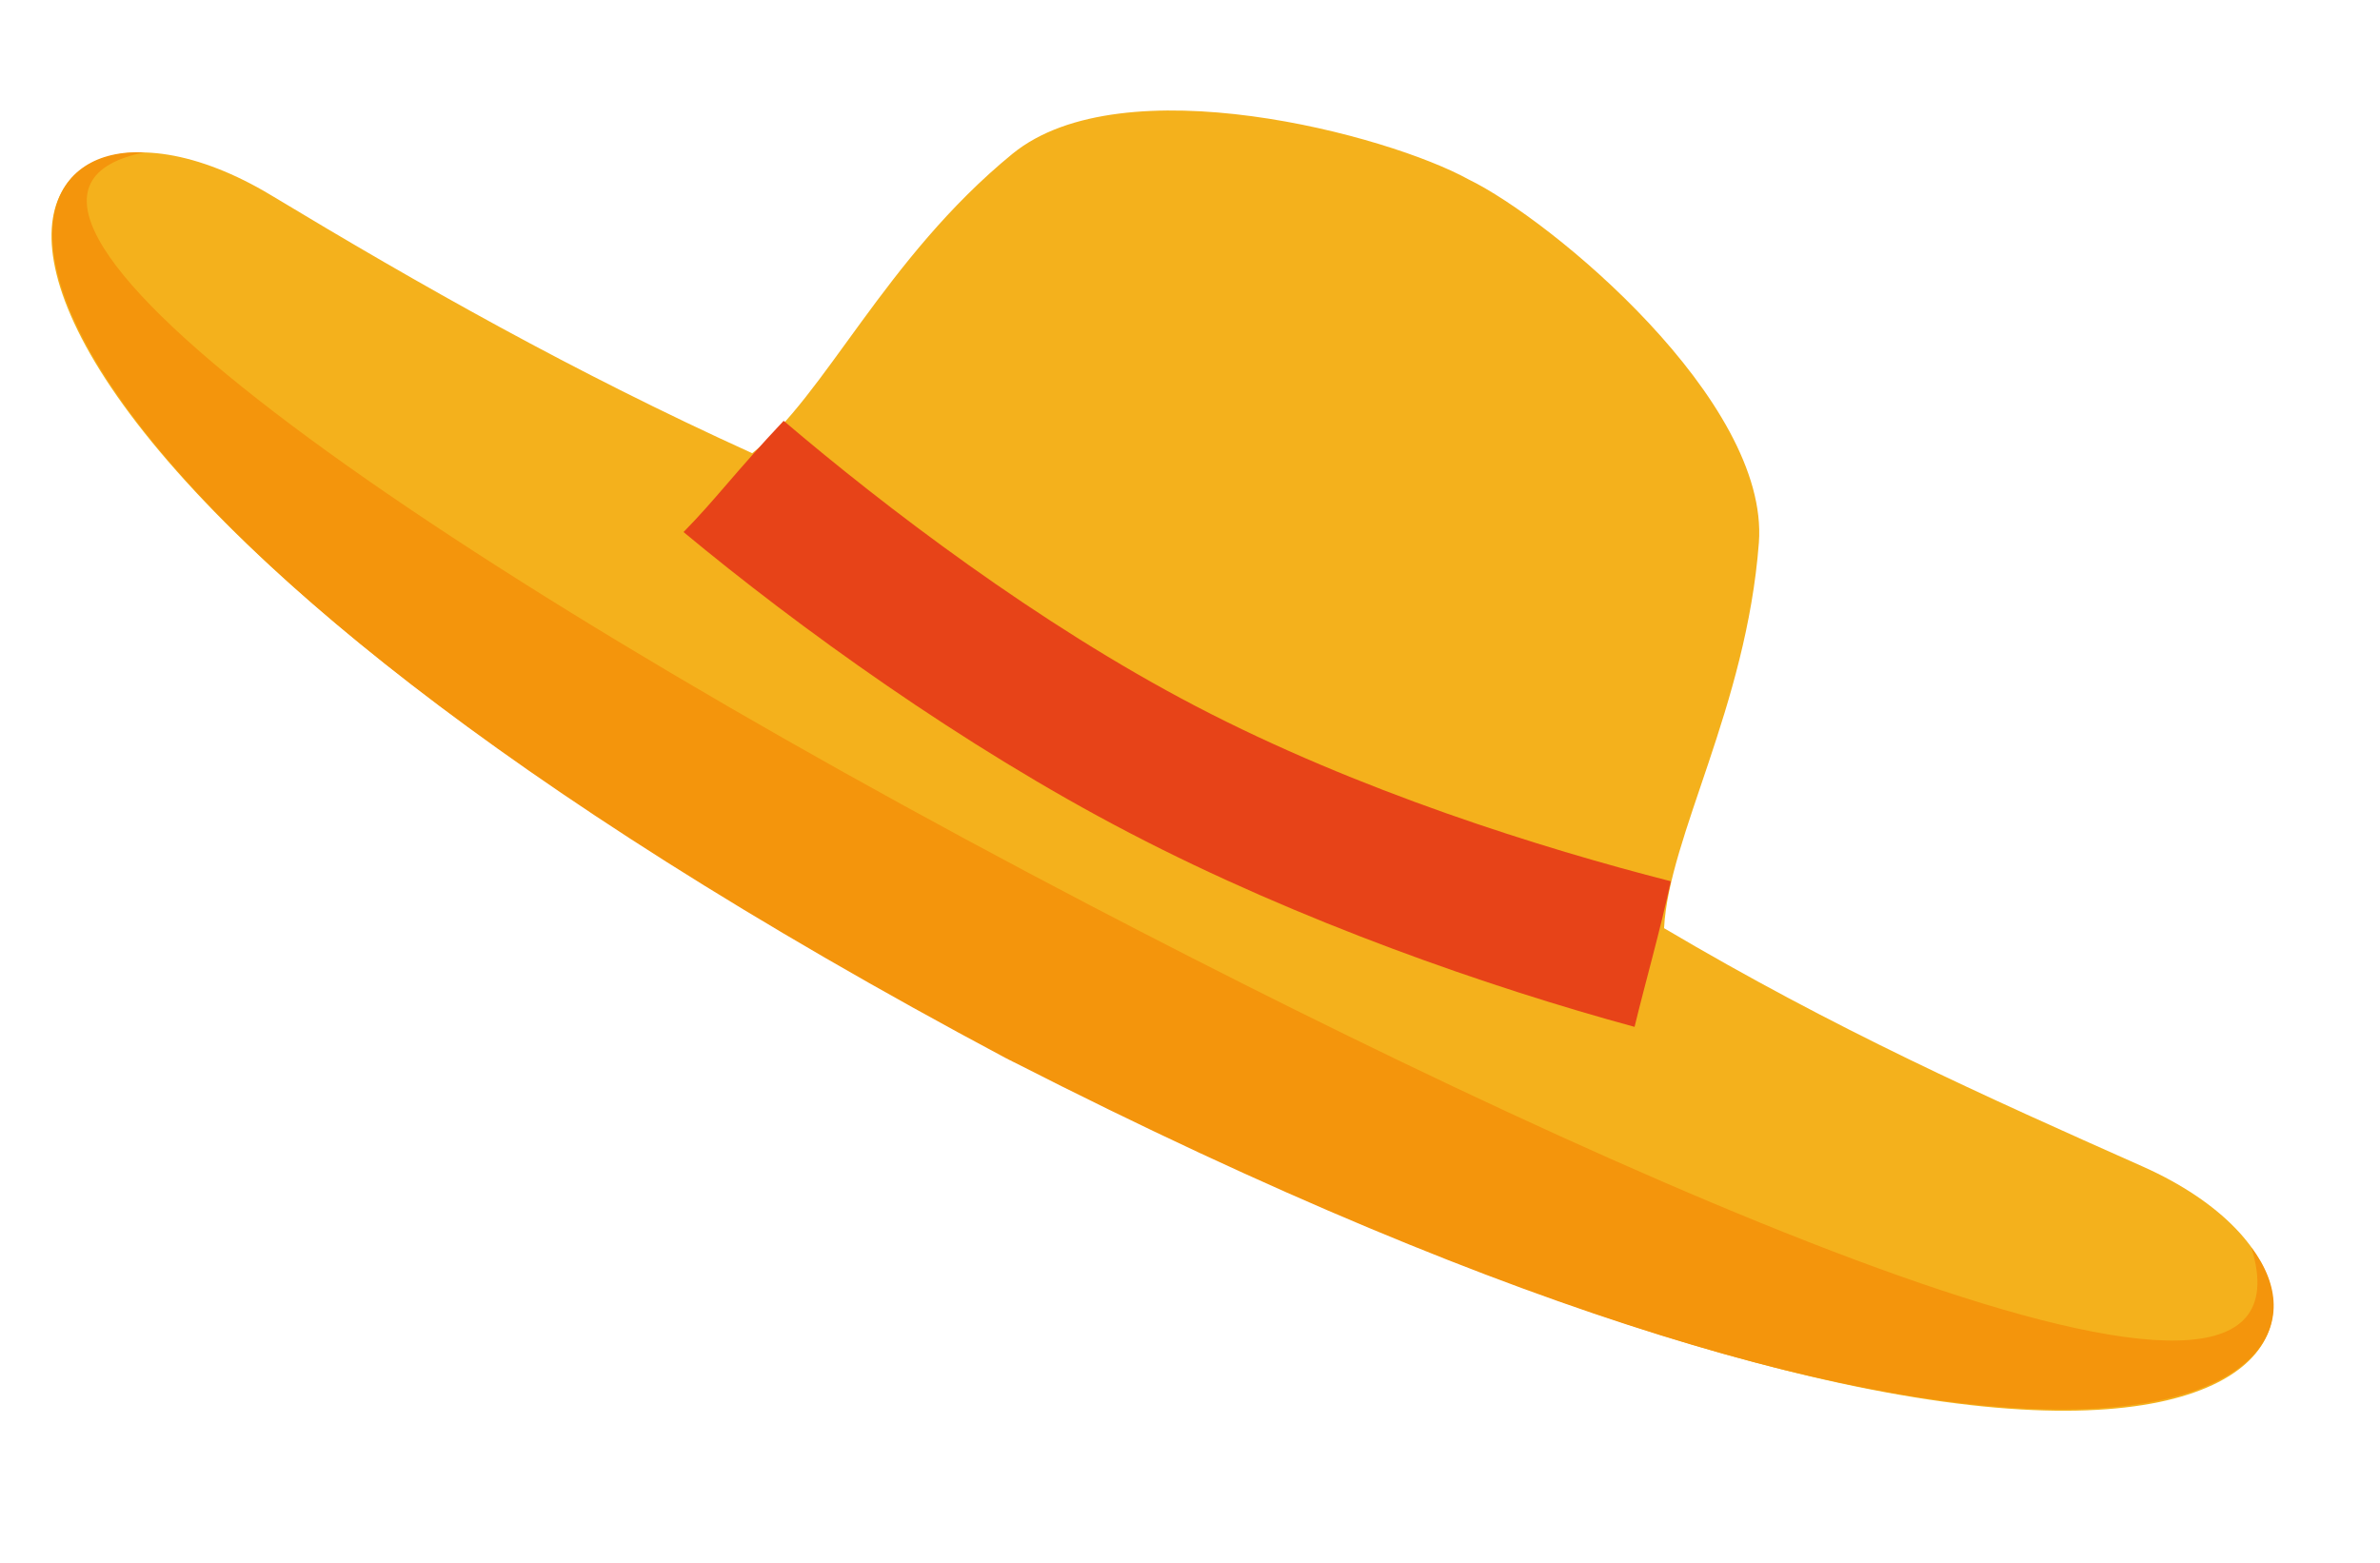
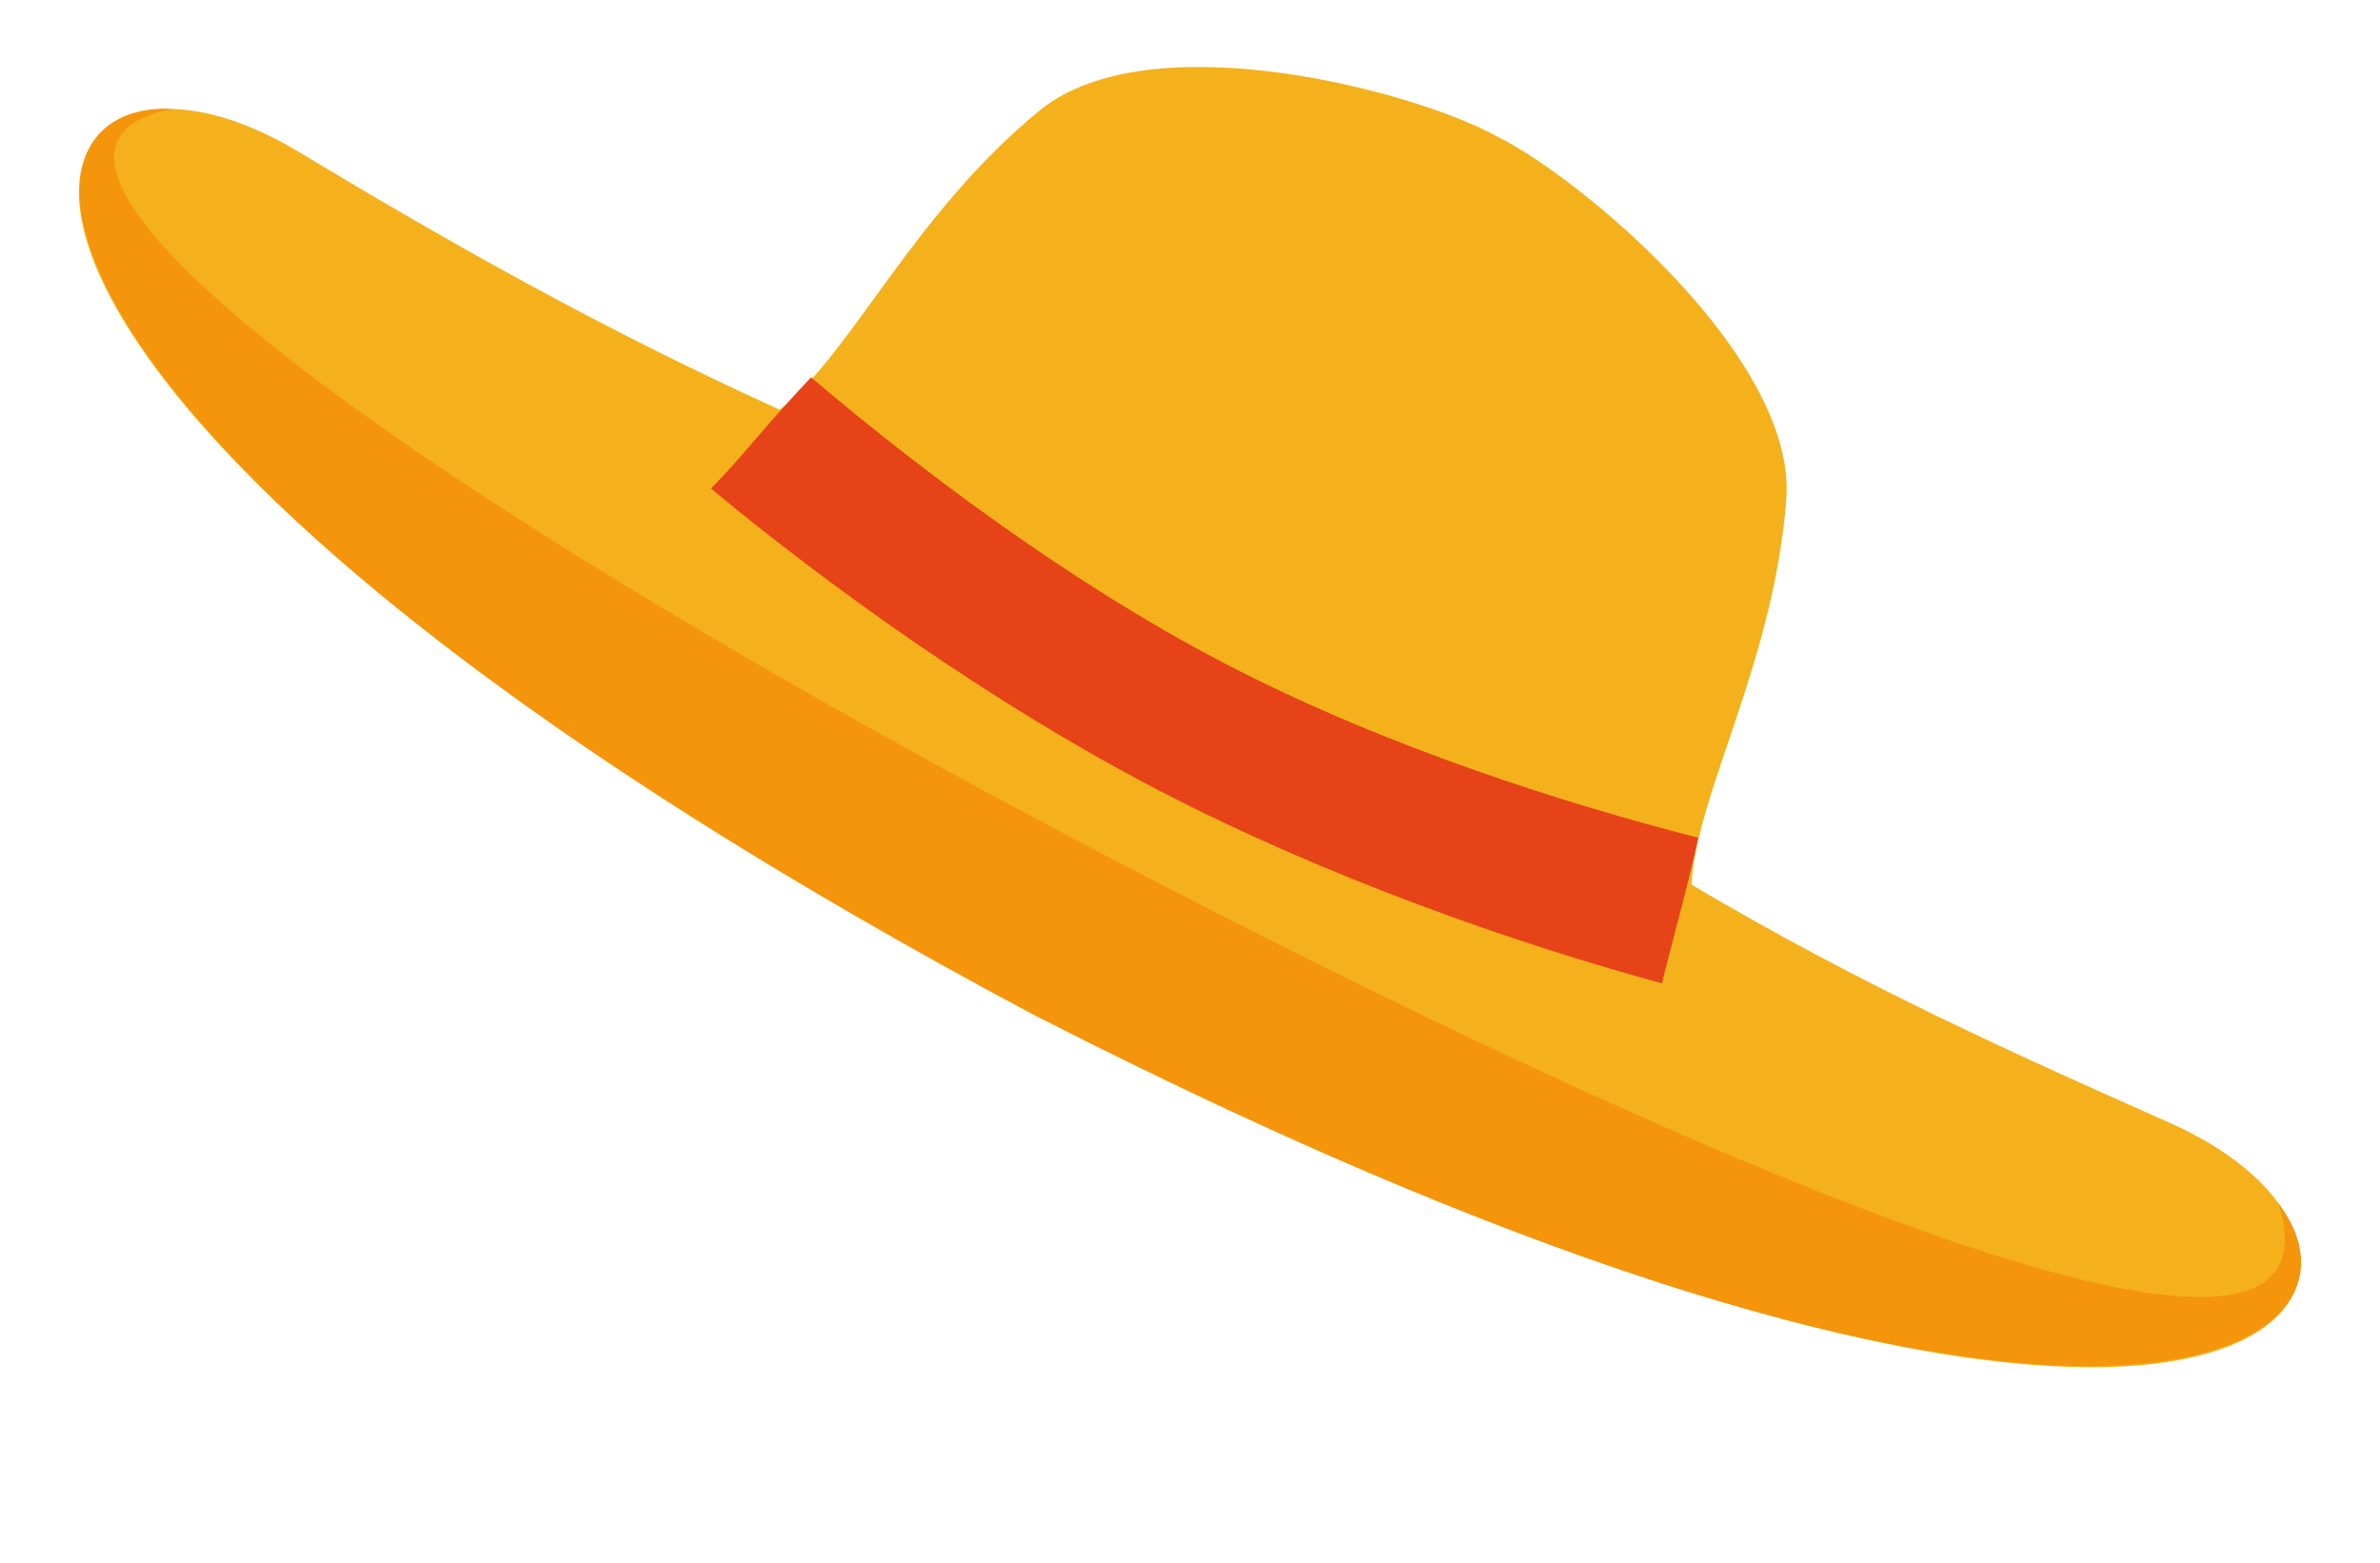
- <svg xmlns="http://www.w3.org/2000/svg" version="1.1" id="Layer_1" x="0px" y="0px" viewBox="-118 96 492 323" style="enable-background:new -118 96 492 323;" xml:space="preserve">
-   <style type="text/css">
- 	.st0{fill:#F4B11C;}
- 	.st1{fill:#F4950C;}
- 	.st2{fill:#E74318;}
- </style>
+ <svg xmlns="http://www.w3.org/2000/svg" version="1.1" id="Layer_1" x="0px" y="0px" viewBox="-233 119 492 323" enable-background="new -233 119 492 323" xml:space="preserve">
  <g id="XMLID_11305_">
    <g id="XMLID_11316_">
-       <path id="XMLID_10682_" class="st0" d="M325,337.2c-32.8-14.6-63.5-28.3-99-49.3c1-19,17-45.7,19.6-79.7    c2.2-29.3-42.9-66.8-60-75.1c-16.6-9.2-71.5-23.9-94.3-5.3c-26.4,21.6-38.8,50.2-53.8,61.9c-37-16.8-68.7-34.8-99.4-53.3    C-122.7,99.7-162.3,180,90.1,314.6l0,0c0.3,0.1,0.5,0.3,0.8,0.4c0.3,0.1,0.5,0.3,0.8,0.4l0,0C346.5,445.3,390,366.2,325,337.2z" />
+       <path id="XMLID_10682_" fill="#F4B11C" d="M215.667,351.205c-32.8-14.6-63.5-28.3-99-49.3c1-19,17-45.7,19.6-79.7    c2.2-29.3-42.9-66.8-60-75.1c-16.6-9.2-71.5-23.9-94.3-5.3c-26.4,21.6-38.8,50.2-53.8,61.9c-37-16.8-68.7-34.8-99.4-53.3    c-60.8-36.7-100.4,43.6,152,178.2l0,0c0.3,0.1,0.5,0.3,0.8,0.4s0.5,0.3,0.8,0.4l0,0    C237.167,459.305,280.666,380.205,215.667,351.205z" />
    </g>
    <g id="XMLID_11312_">
-       <path id="XMLID_10680_" class="st1" d="M347.4,353.9c16.4,52.7-130.3-13.4-240-70.7C-33.8,209.4-136,137-88.1,127.5    c-39.4-1.8-34.3,74.1,178.1,187.3l0,0c0.3,0.1,0.5,0.3,0.8,0.4c0.3,0.1,0.5,0.3,0.8,0.4l0,0C305.6,424.8,371.2,385.1,347.4,353.9z    " />
+       <path id="XMLID_10680_" fill="#F4950C" d="M238.066,367.905c16.4,52.7-130.3-13.4-240-70.7c-141.2-73.8-243.4-146.2-195.5-155.7    c-39.4-1.8-34.3,74.1,178.1,187.3l0,0c0.3,0.1,0.5,0.3,0.8,0.4s0.5,0.3,0.8,0.4l0,0    C196.267,438.805,261.866,399.105,238.066,367.905z" />
    </g>
    <g id="XMLID_11307_">
-       <path id="XMLID_10678_" class="st2" d="M227.4,278.2c-26.6-6.8-64.7-18.7-98.2-36.2c-32.6-17-64.3-41.2-85.2-59    c-10,10.6-14.1,16.3-20.7,23c23.6,19.6,57.6,44.2,92.2,62.2c35.1,18.3,74.6,32,104.4,40.1C222,299.6,225.2,288.4,227.4,278.2z" />
+       <path id="XMLID_10678_" fill="#E74318" d="M118.067,292.205c-26.6-6.8-64.7-18.7-98.2-36.2c-32.6-17-64.3-41.2-85.2-59    c-10,10.6-14.1,16.3-20.7,23c23.6,19.6,57.6,44.2,92.2,62.2c35.1,18.3,74.6,32,104.4,40.1    C112.666,313.605,115.867,302.405,118.067,292.205z" />
    </g>
  </g>
</svg>
